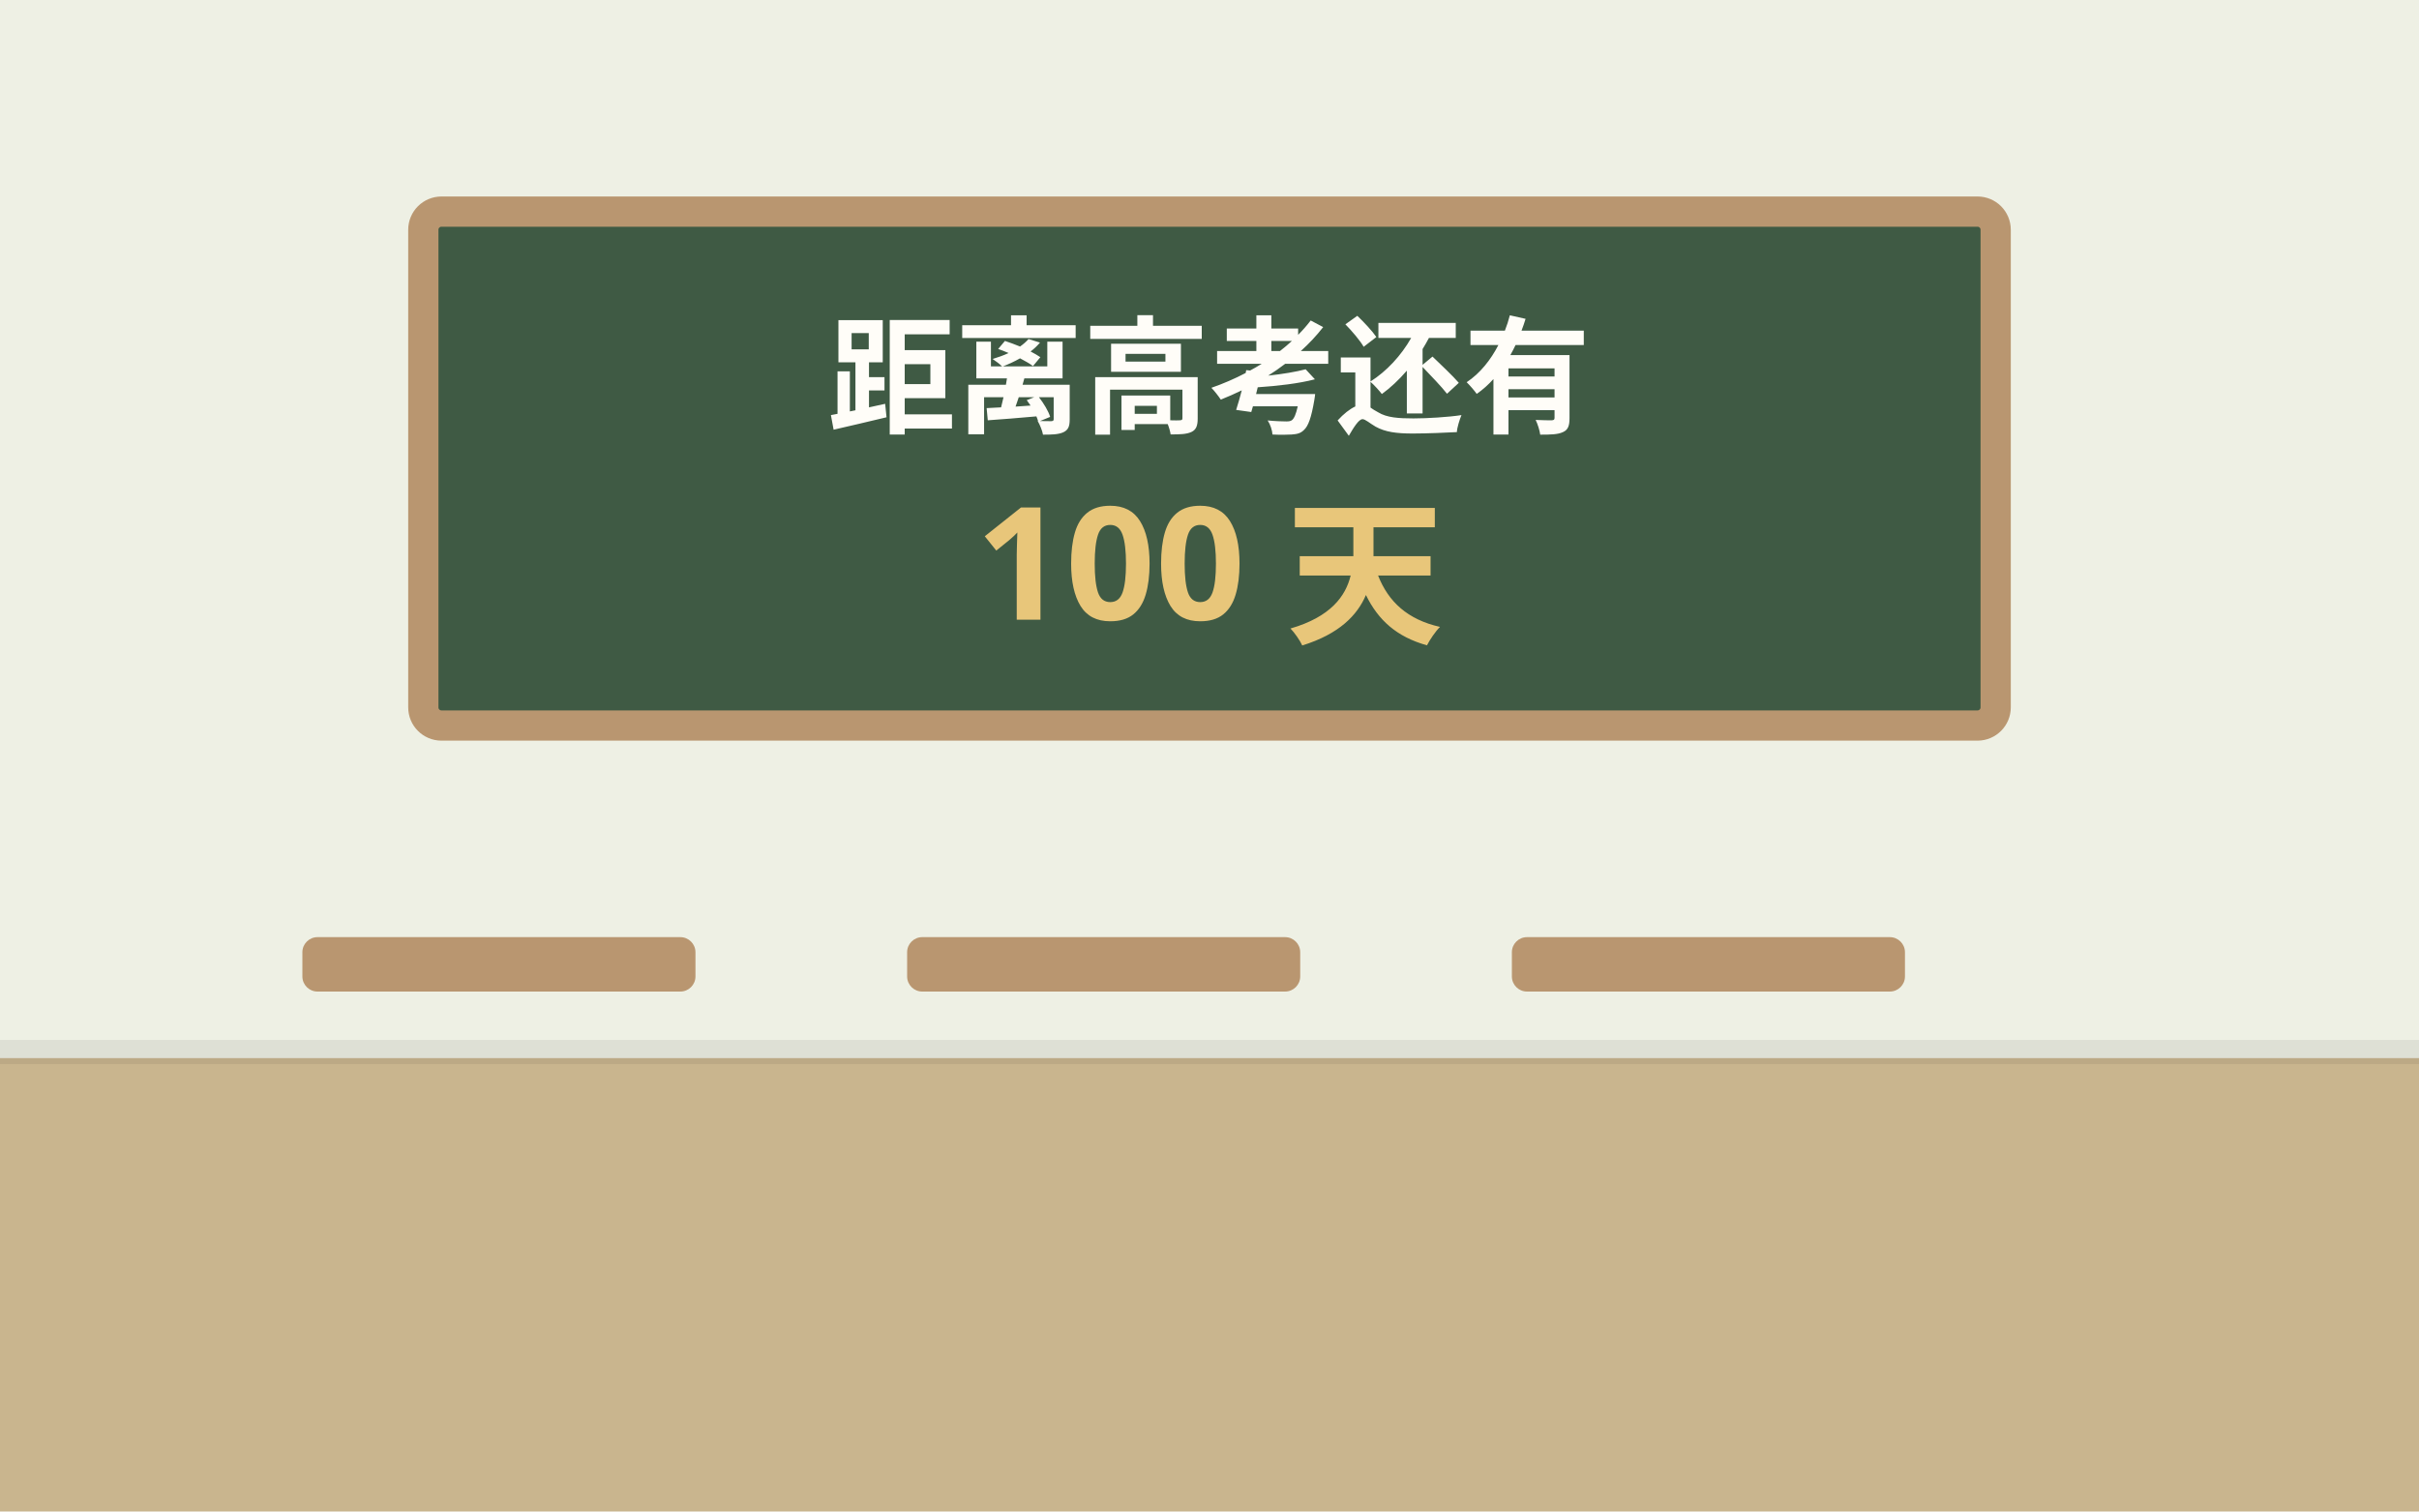
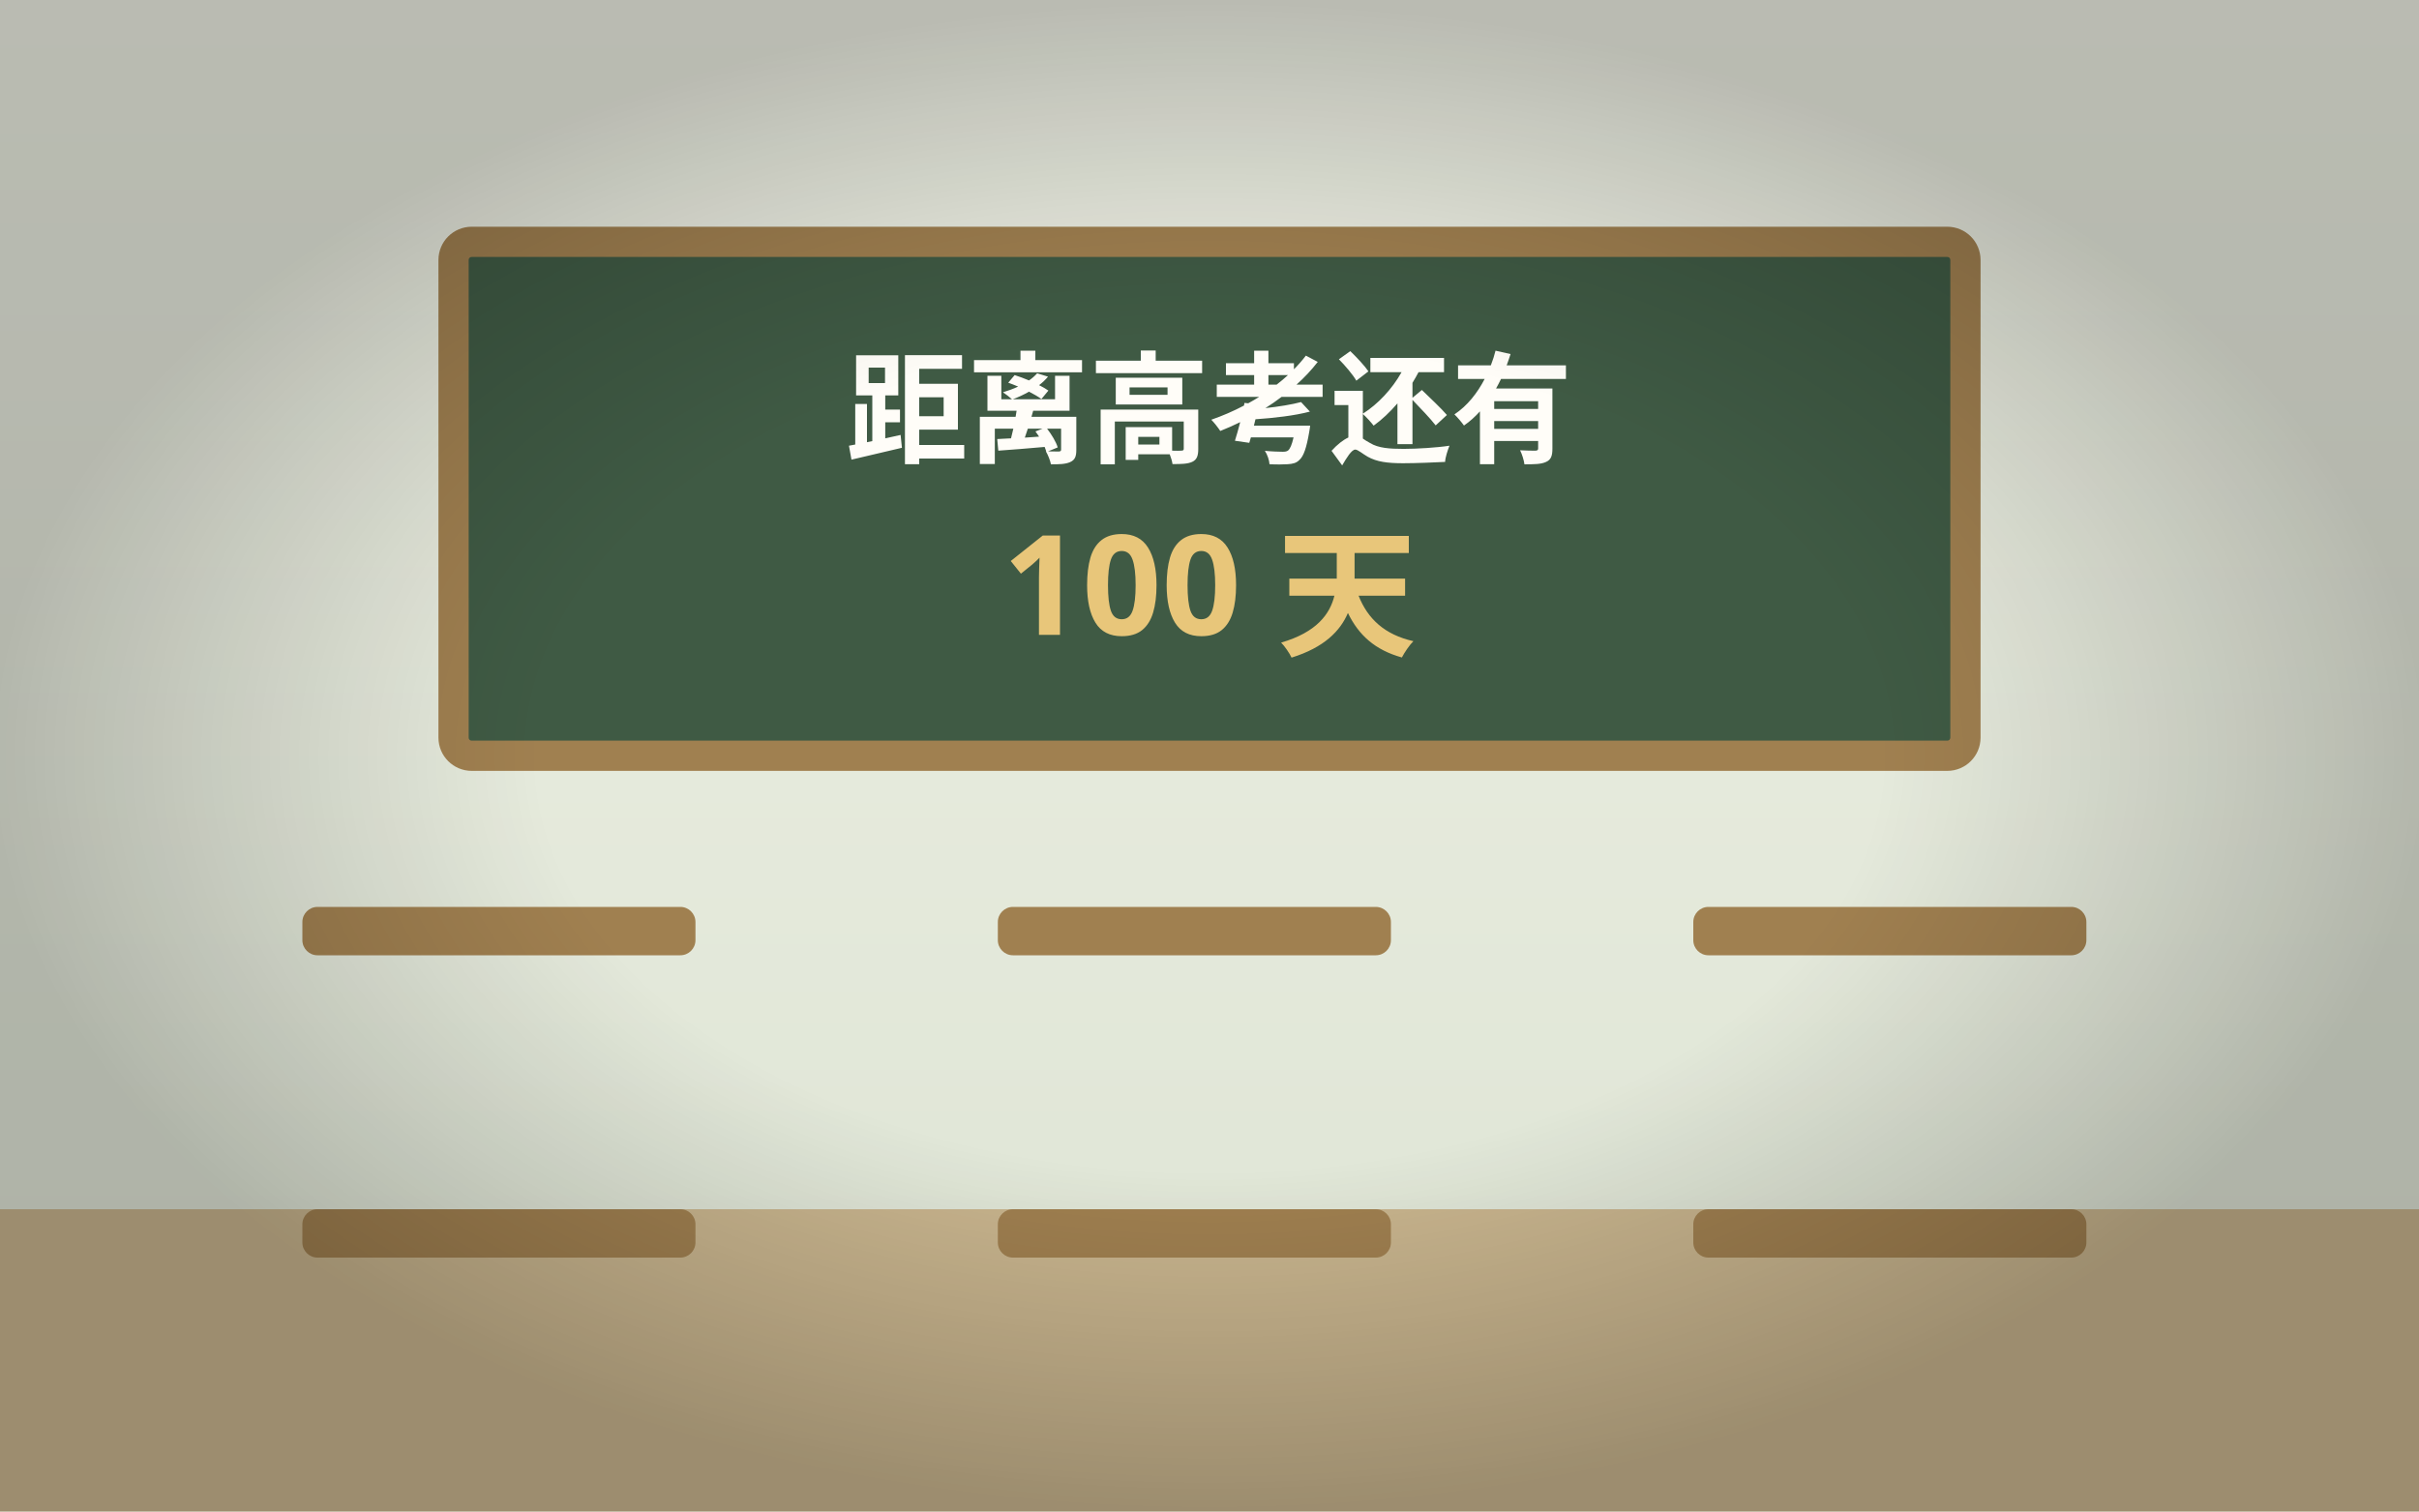
<svg xmlns="http://www.w3.org/2000/svg" viewBox="0 0 800 500">
-   <defs />
-   <rect width="800" height="350" fill="#eef0e4" />
-   <rect y="350" width="800" height="150" fill="#c9b58e" />
-   <rect y="344" width="800" height="8" fill="rgba(0,0,0,0.07)" />
-   <rect x="140" y="70" width="520" height="170" rx="6" fill="#3f5a44" stroke="#b99670" stroke-width="10" />
-   <text x="400" y="140" text-anchor="middle" font-size="42" fill="#fffdf8" font-family="sans-serif" font-weight="bold">距离高考还有</text>
-   <text x="400" y="205" text-anchor="middle" font-size="52" fill="#e8c67a" font-family="sans-serif" font-weight="bold">100 天</text>
-   <rect x="100" y="310" width="130" height="18" rx="5" fill="#b99670" />
-   <rect x="300" y="310" width="130" height="18" rx="5" fill="#b99670" />
-   <rect x="500" y="310" width="130" height="18" rx="5" fill="#b99670" />
+   <defs>
+     <linearGradient id="wall" x1="0" y1="0" x2="0" y2="1">
+       <stop offset="0%" stop-color="#eef0e4" />
+       <stop offset="100%" stop-color="#dde4d4" />
+     </linearGradient>
+   </defs>
+   <linearGradient id="wall" x1="0" y1="0" x2="0" y2="1">
+     <stop offset="0%" stop-color="#eef0e4" />
+     <stop offset="100%" stop-color="#dde4d4" />
+   </linearGradient>
+   <rect width="800" height="500" fill="url(#wall)" />
+   <rect y="400" width="800" height="100" fill="#c9b58e" />
+   <rect x="150" y="80" width="500" height="170" rx="6" fill="#3f5a44" stroke="#a08050" stroke-width="10" />
+   <text x="400" y="150" text-anchor="middle" font-size="40" fill="#fffdf8" font-family="sans-serif" font-weight="bold">距离高考还有</text>
+   <text x="400" y="210" text-anchor="middle" font-size="46" fill="#e8c67a" font-family="sans-serif" font-weight="bold">100 天</text>
+   <rect x="100" y="300" width="130" height="16" rx="5" fill="#a08050" />
+   <rect x="330" y="300" width="130" height="16" rx="5" fill="#a08050" />
+   <rect x="560" y="300" width="130" height="16" rx="5" fill="#a08050" />
+   <rect x="100" y="400" width="130" height="16" rx="5" fill="#a08050" />
+   <rect x="330" y="400" width="130" height="16" rx="5" fill="#a08050" />
+   <rect x="560" y="400" width="130" height="16" rx="5" fill="#a08050" />
+   <radialGradient id="vig">
+     <stop offset="55%" stop-color="#000" stop-opacity="0" />
+     <stop offset="100%" stop-color="#000" stop-opacity="0.22" />
+   </radialGradient>
+   <rect width="800" height="500" fill="url(#vig)" />
</svg>
